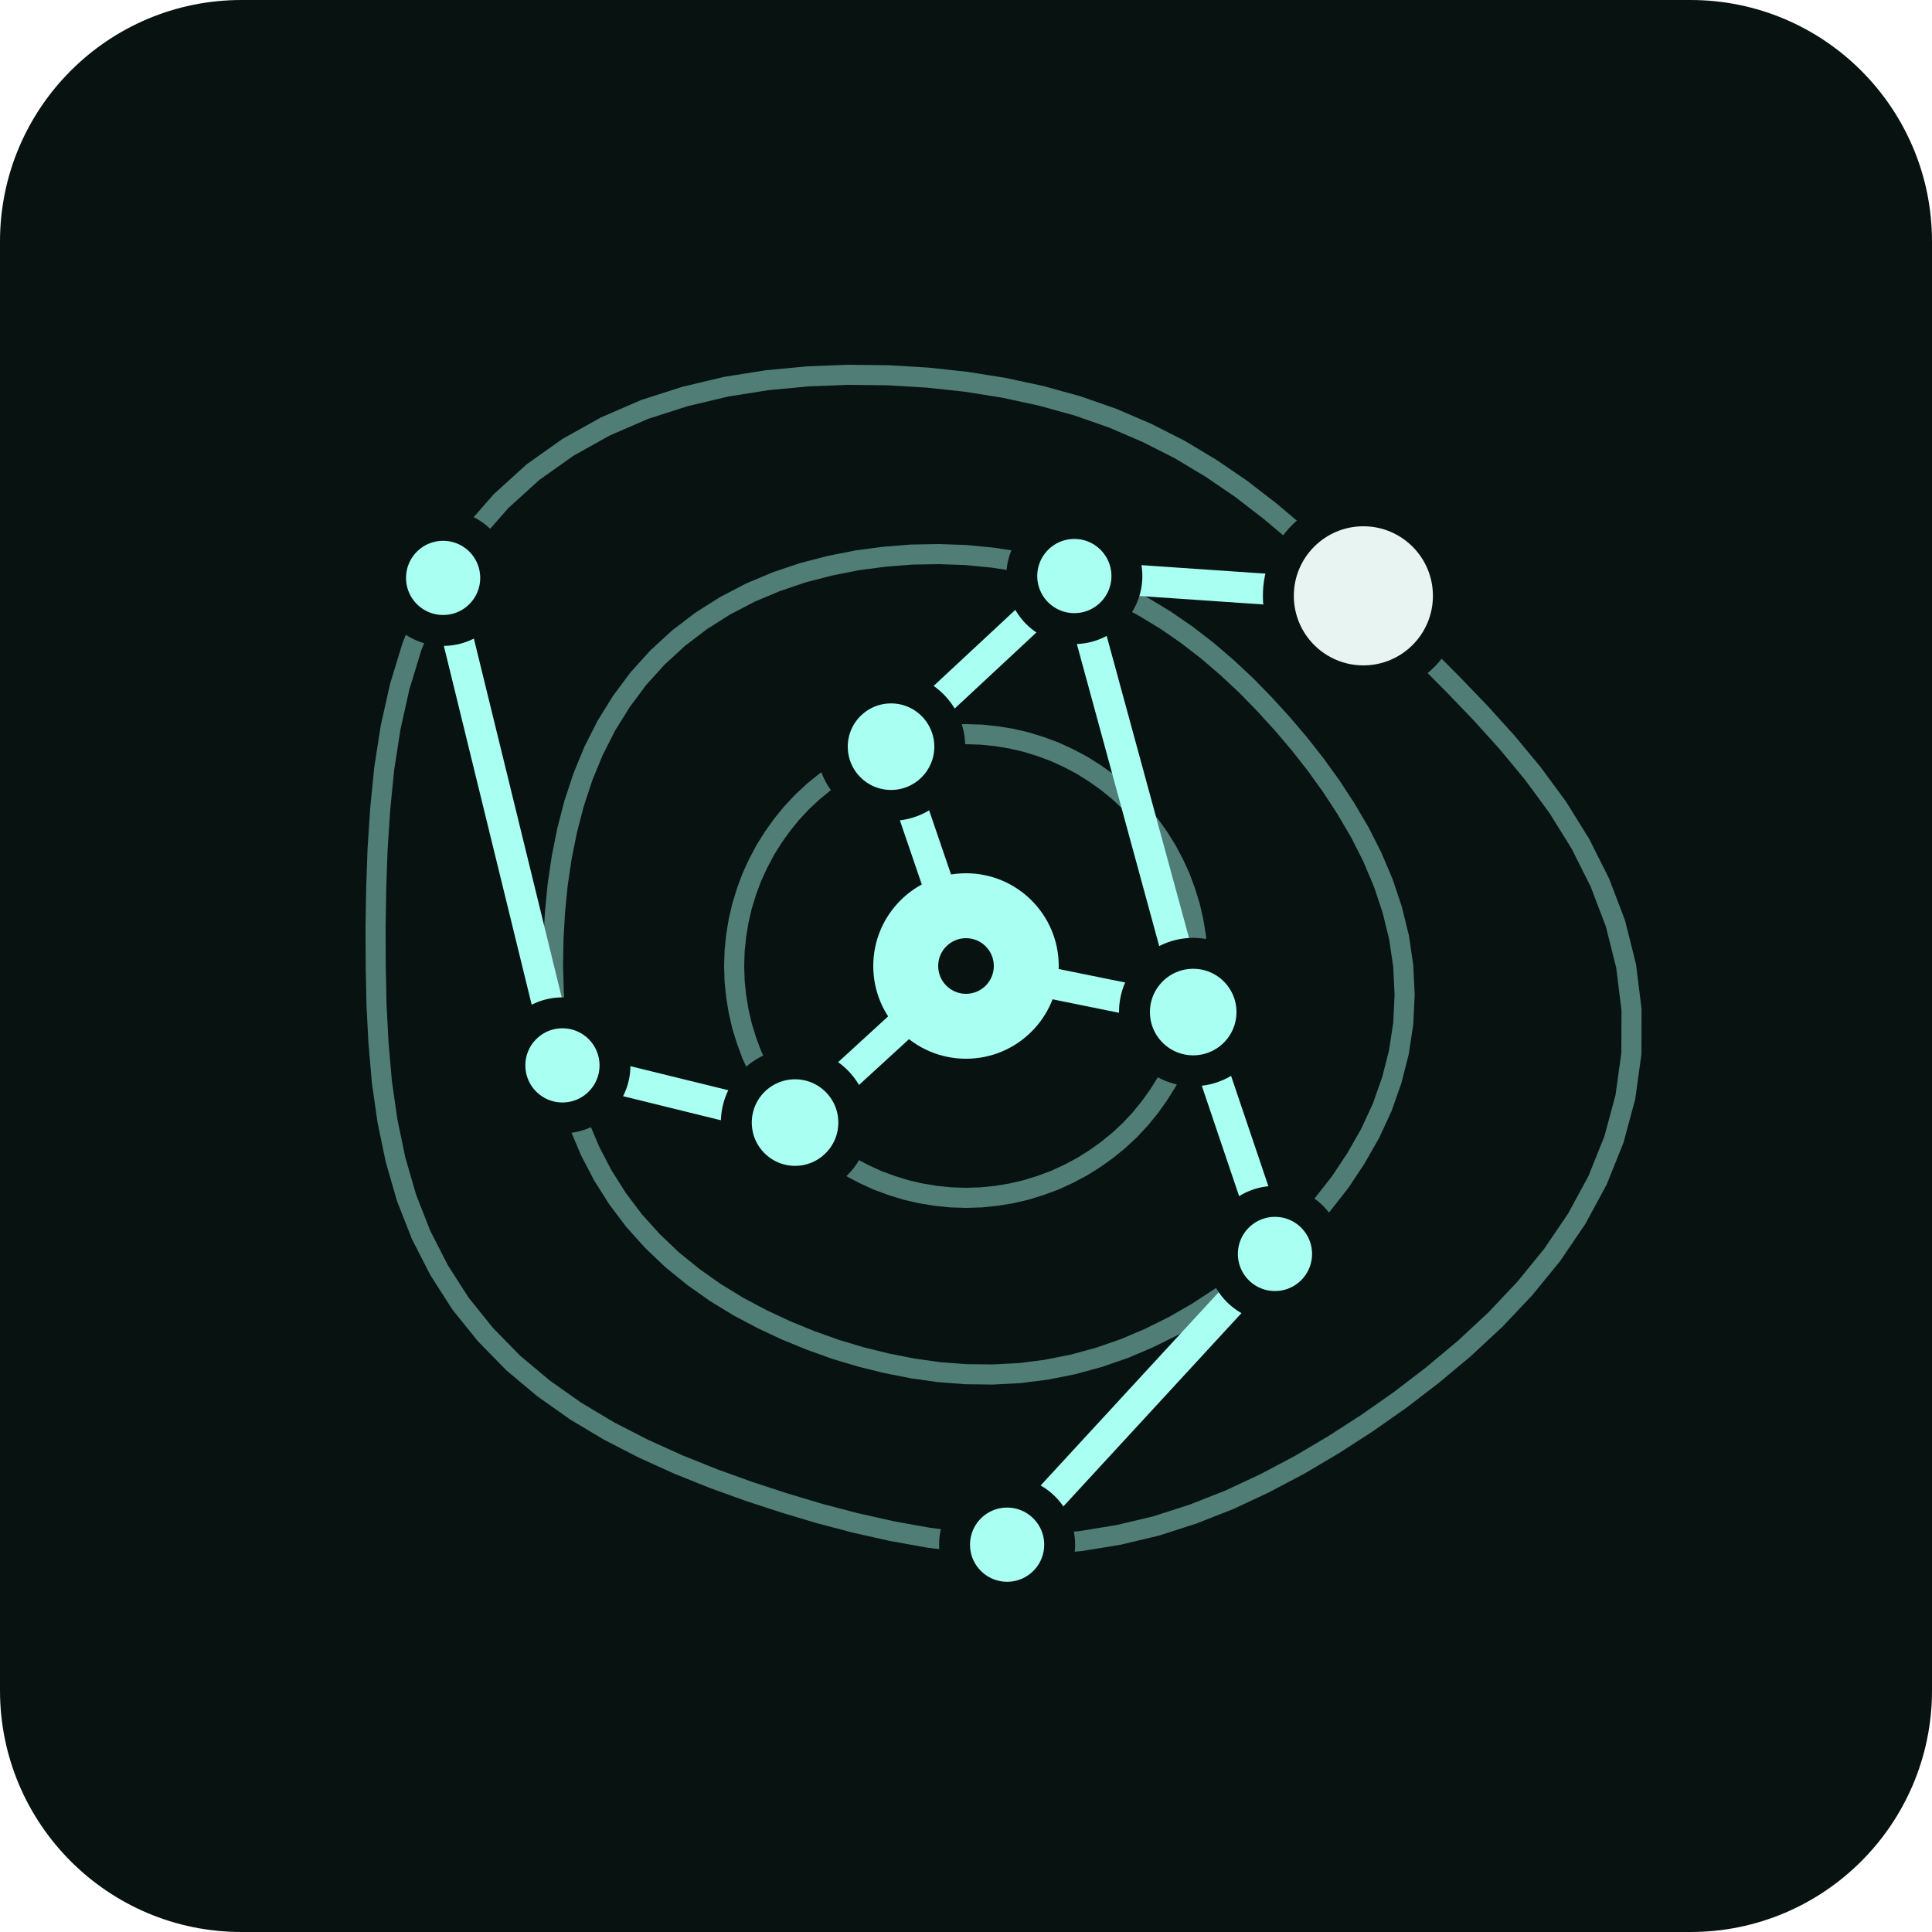
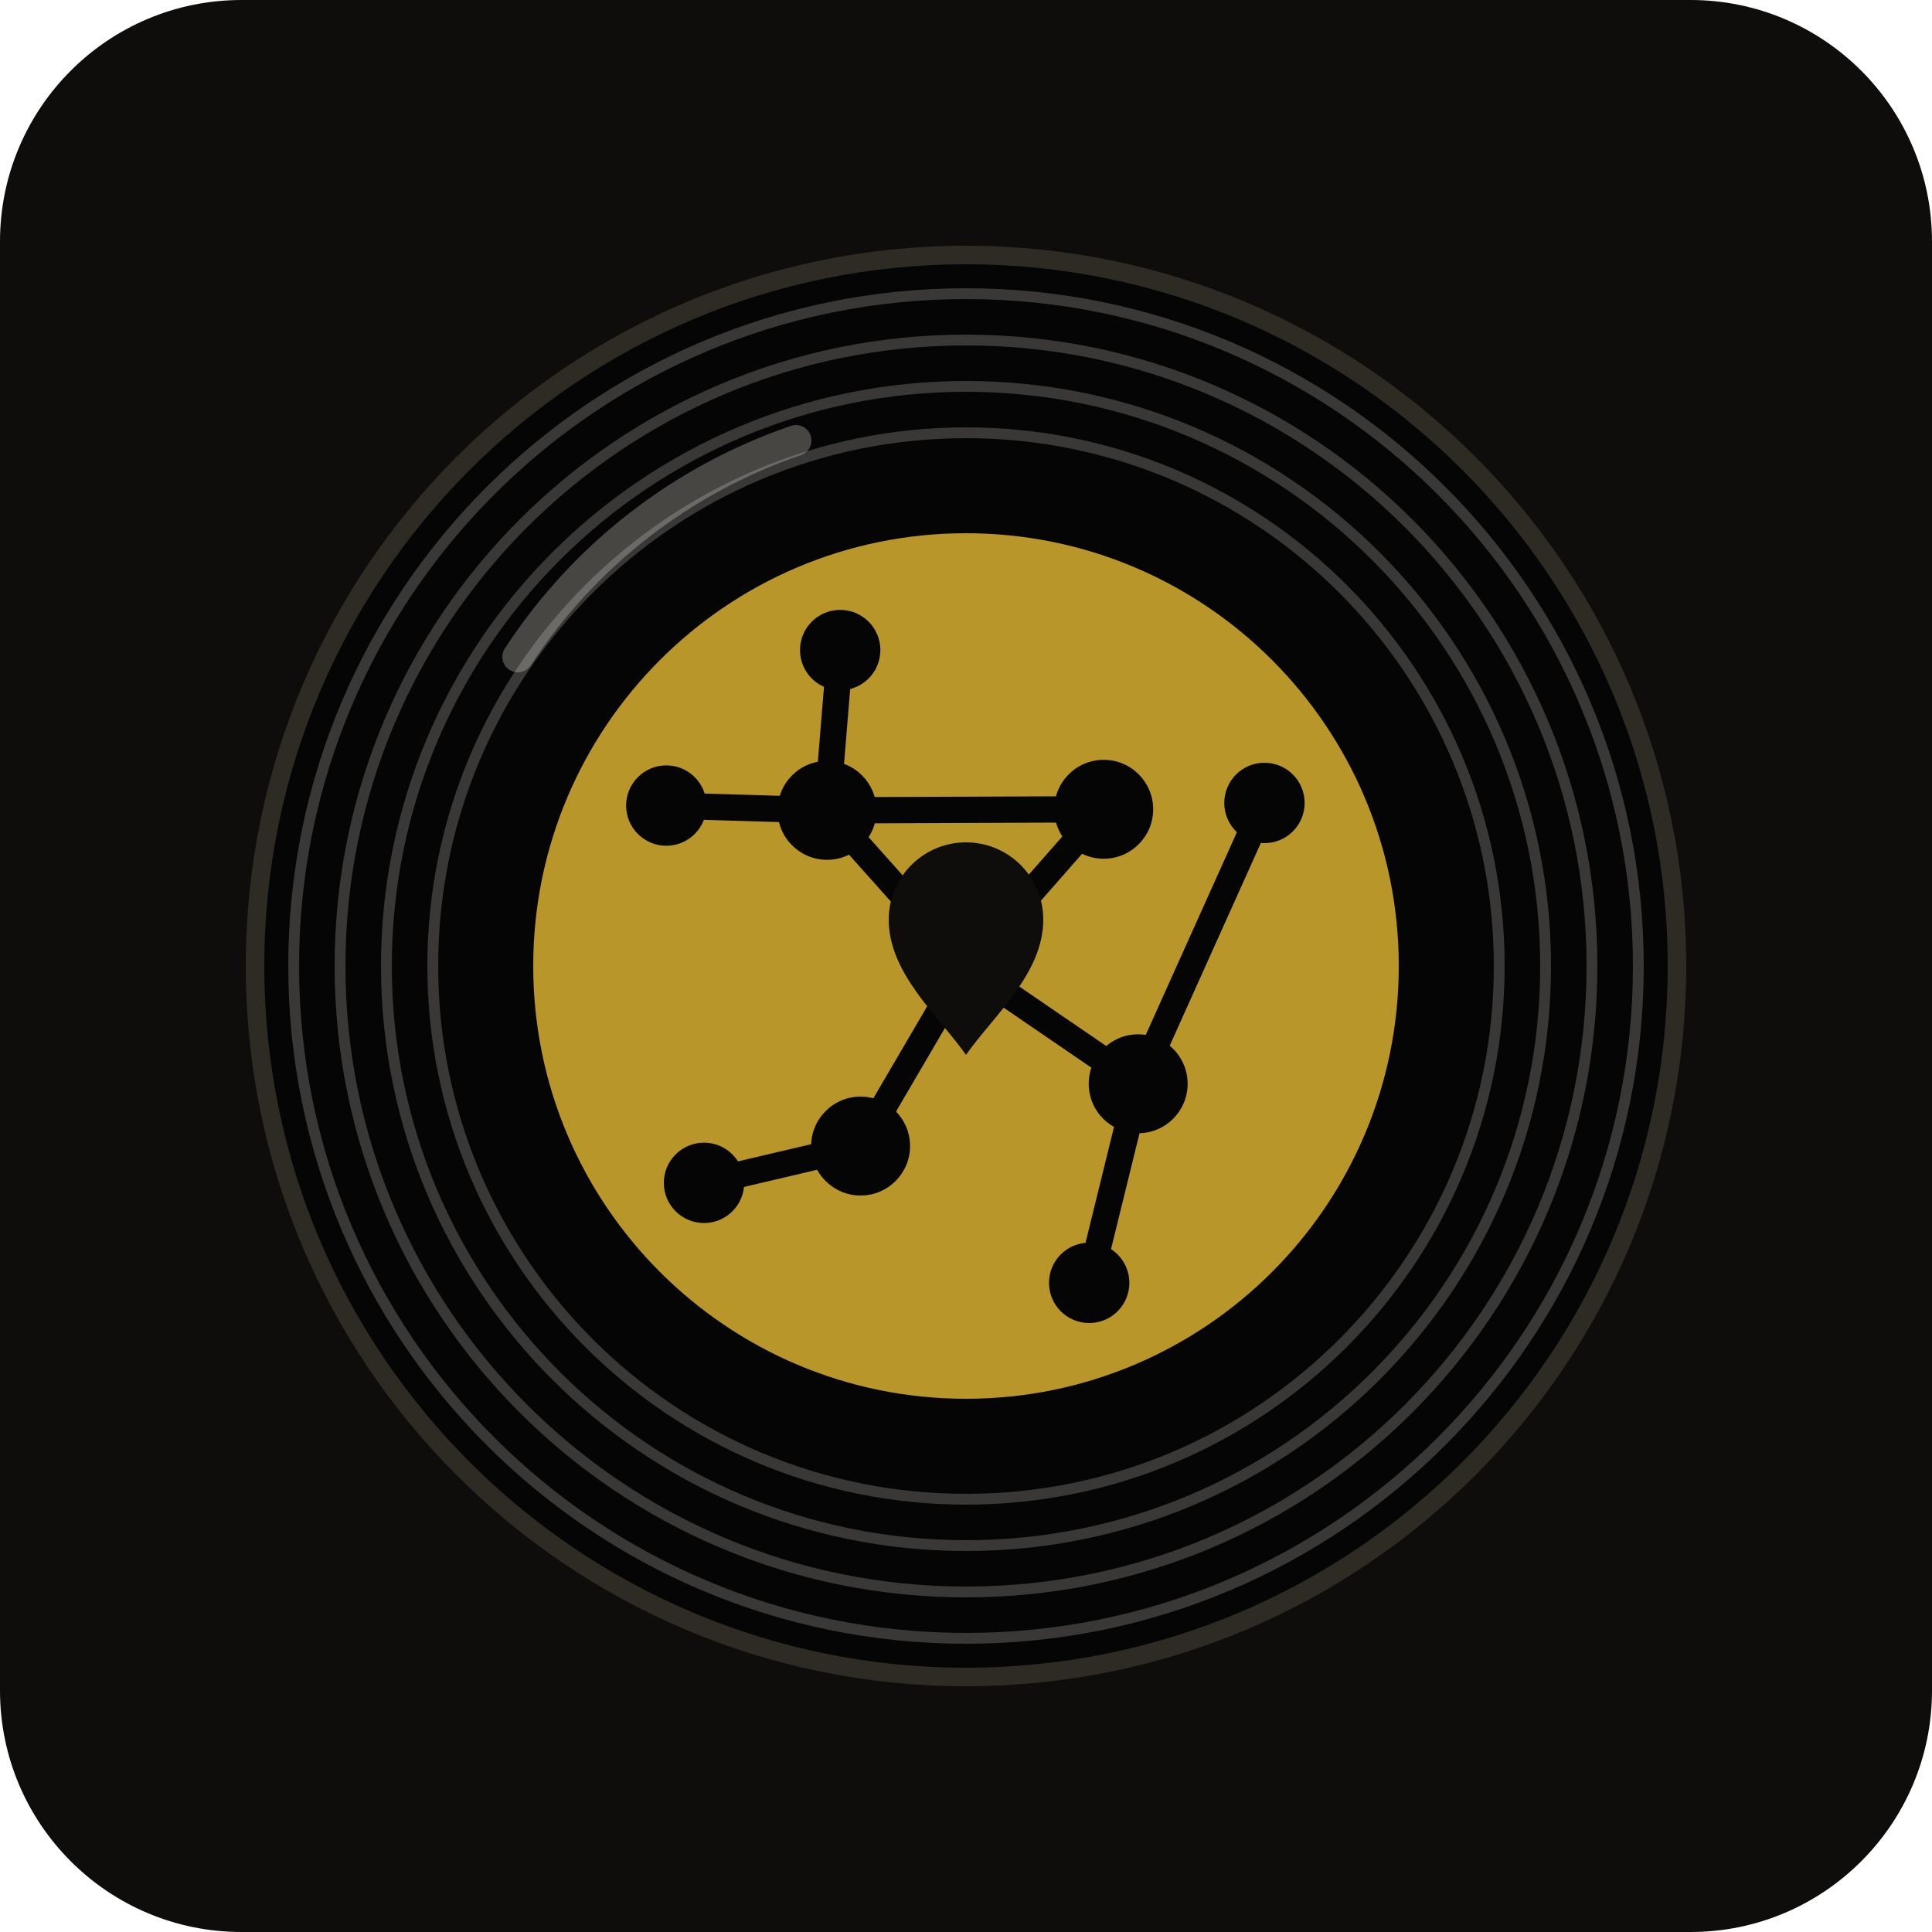
<svg xmlns="http://www.w3.org/2000/svg" width="192" height="192" viewBox="0 0 100 100" role="img" aria-labelledby="title">
-   <rect width="100" height="100" rx="12.5" fill="#071211" />
+   <rect width="100" height="100" rx="12.5" fill="#0e0d0b" />
  <g transform="translate(10 10) scale(.8)">
-     <g fill="none" stroke="#a8fff2" stroke-width="1.3" opacity=".45">
-       <path d="M65 50L64.97 50.98L64.87 51.96L64.71 52.93L64.49 53.88L64.2 54.82L63.86 55.74L63.45 56.63L62.99 57.5L62.47 58.33L61.9 59.13L61.28 59.89L60.61 60.61L59.89 61.28L59.13 61.9L58.33 62.47L57.5 62.99L56.63 63.45L55.74 63.86L54.82 64.2L53.88 64.49L52.93 64.71L51.96 64.87L50.98 64.97L50 65L49.02 64.97L48.04 64.87L47.07 64.71L46.12 64.49L45.18 64.2L44.26 63.86L43.37 63.45L42.5 62.99L41.67 62.47L40.87 61.9L40.11 61.28L39.39 60.61L38.72 59.89L38.1 59.13L37.53 58.33L37.01 57.5L36.55 56.63L36.14 55.74L35.8 54.82L35.51 53.88L35.29 52.93L35.13 51.96L35.03 50.98L35 50L35.03 49.02L35.13 48.04L35.29 47.07L35.51 46.12L35.8 45.18L36.14 44.26L36.55 43.37L37.01 42.5L37.53 41.67L38.1 40.87L38.72 40.11L39.39 39.39L40.11 38.72L40.87 38.1L41.67 37.53L42.5 37.01L43.37 36.55L44.26 36.14L45.18 35.8L46.12 35.51L47.07 35.29L48.04 35.13L49.02 35.03L50 35L50.98 35.03L51.96 35.13L52.93 35.29L53.88 35.51L54.82 35.8L55.74 36.14L56.63 36.55L57.5 37.01L58.33 37.53L59.13 38.1L59.89 38.72L60.61 39.39L61.28 40.11L61.9 40.87L62.47 41.67L62.99 42.5L63.45 43.37L63.86 44.26L64.2 45.18L64.49 46.12L64.71 47.07L64.87 48.04L64.97 49.02Z" />
-       <path d="M78.29 50L78.38 51.86L78.29 53.72L78.01 55.57L77.55 57.38L76.93 59.14L76.15 60.83L75.23 62.44L74.21 63.98L73.08 65.42L71.87 66.78L70.6 68.06L69.27 69.27L67.88 70.39L66.45 71.43L64.97 72.4L63.44 73.28L61.87 74.06L60.25 74.75L58.6 75.32L56.91 75.78L55.2 76.12L53.47 76.34L51.73 76.43L50 76.41L48.28 76.28L46.57 76.04L44.89 75.71L43.22 75.3L41.58 74.81L39.96 74.23L38.37 73.58L36.81 72.85L35.28 72.04L33.79 71.13L32.36 70.12L30.99 69.01L29.71 67.79L28.53 66.48L27.46 65.06L26.51 63.56L25.69 61.99L25 60.36L24.44 58.68L24 56.97L23.68 55.24L23.46 53.49L23.33 51.75L23.28 50L23.31 48.25L23.41 46.5L23.58 44.75L23.84 42.99L24.19 41.24L24.64 39.5L25.21 37.77L25.9 36.09L26.73 34.45L27.7 32.89L28.8 31.41L30.04 30.04L31.4 28.79L32.87 27.67L34.42 26.69L36.05 25.84L37.74 25.13L39.46 24.55L41.21 24.1L42.97 23.75L44.73 23.52L46.5 23.38L48.25 23.35L50 23.41L51.73 23.58L53.44 23.84L55.13 24.22L56.78 24.69L58.39 25.28L59.96 25.96L61.47 26.75L62.92 27.63L64.31 28.59L65.64 29.62L66.91 30.71L68.14 31.86L69.31 33.06L70.45 34.31L71.55 35.6L72.61 36.95L73.62 38.35L74.58 39.82L75.48 41.35L76.29 42.95L77 44.63L77.58 46.37L78.02 48.16Z" />
-       <path d="M92.71 50L93.06 52.82L93.05 55.67L92.66 58.49L91.92 61.23L90.86 63.87L89.51 66.36L87.92 68.7L86.15 70.87L84.25 72.88L82.25 74.74L80.18 76.47L78.08 78.08L75.94 79.58L73.77 80.98L71.57 82.28L69.32 83.47L67.03 84.54L64.69 85.46L62.3 86.23L59.86 86.81L57.4 87.21L54.93 87.42L52.45 87.44L50 87.29L47.58 86.99L45.19 86.56L42.83 86.03L40.51 85.42L38.21 84.73L35.92 83.98L33.65 83.16L31.38 82.25L29.13 81.23L26.91 80.09L24.75 78.8L22.67 77.33L20.71 75.69L18.91 73.85L17.3 71.85L15.91 69.68L14.74 67.39L13.8 64.99L13.09 62.53L12.57 60.03L12.21 57.52L11.99 55L11.86 52.5L11.81 50L11.8 47.5L11.84 44.98L11.93 42.43L12.1 39.84L12.36 37.22L12.77 34.58L13.36 31.93L14.16 29.31L15.2 26.75L16.51 24.3L18.09 22.01L19.92 19.92L21.98 18.05L24.25 16.44L26.67 15.09L29.21 13.99L31.83 13.15L34.48 12.52L37.13 12.1L39.78 11.85L42.39 11.75L44.97 11.78L47.5 11.93L50 12.2L52.45 12.59L54.86 13.11L57.21 13.76L59.5 14.56L61.71 15.51L63.84 16.59L65.87 17.81L67.82 19.14L69.67 20.57L71.44 22.06L73.15 23.61L74.82 25.18L76.47 26.78L78.13 28.41L79.82 30.08L81.53 31.8L83.26 33.6L84.99 35.51L86.68 37.55L88.29 39.74L89.75 42.09L91.01 44.6L92.02 47.25Z" />
+     <circle cx="50" cy="50" r="46" fill="#050505" stroke="#2e2a24" stroke-width="1.2" />
+     <g fill="none" stroke="#f2ede4" stroke-width=".7" opacity=".22">
+       <circle cx="50" cy="50" r="43.5" />
+       <circle cx="50" cy="50" r="40.5" />
+       <circle cx="50" cy="50" r="37.5" />
+       <circle cx="50" cy="50" r="34.5" />
    </g>
-     <g stroke="#a8fff2" stroke-width="2" stroke-linecap="round">
-       <line x1="50" y1="50" x2="45.15" y2="35.81" />
-       <line x1="50" y1="50" x2="64.7" y2="52.98" />
-       <line x1="50" y1="50" x2="38.94" y2="60.13" />
-       <line x1="45.15" y1="35.81" x2="57.01" y2="24.77" />
-       <line x1="57.01" y1="24.77" x2="75.71" y2="26.05" />
-       <line x1="64.7" y1="52.98" x2="69.99" y2="68.63" />
-       <line x1="69.99" y1="68.63" x2="52.66" y2="87.44" />
-       <line x1="38.94" y1="60.13" x2="23.89" y2="56.43" />
-       <line x1="23.89" y1="56.43" x2="16.17" y2="24.89" />
-       <line x1="57.01" y1="24.77" x2="64.7" y2="52.98" />
+     <path d="M21 30A35 35 0 0 1 39 16" fill="none" stroke="#f2ede4" stroke-width="2" stroke-linecap="round" opacity=".28" />
+     <circle cx="50" cy="50" r="28" fill="#b8962a" />
+     <g stroke="#050505" stroke-width="1.7" stroke-linecap="round">
+       <line x1="50" y1="50" x2="41.01" y2="39.93" />
+       <line x1="50" y1="50" x2="58.91" y2="39.86" />
+       <line x1="50" y1="50" x2="61.14" y2="57.62" />
+       <line x1="50" y1="50" x2="43.18" y2="61.65" />
+       <line x1="41.01" y1="39.93" x2="30.61" y2="39.62" />
+       <line x1="41.01" y1="39.93" x2="41.86" y2="29.56" />
+       <line x1="61.14" y1="57.62" x2="69.31" y2="39.45" />
+       <line x1="61.14" y1="57.62" x2="57.97" y2="70.5" />
+       <line x1="43.18" y1="61.65" x2="33.05" y2="64.03" />
+       <line x1="41.01" y1="39.93" x2="58.91" y2="39.86" />
    </g>
-     <circle cx="50" cy="50" r="6" fill="#a8fff2" />
-     <circle cx="50" cy="50" r="1.8" fill="#071211" />
-     <circle cx="45.15" cy="35.81" r="3.8" fill="#a8fff2" stroke="#071211" stroke-width="2" />
-     <circle cx="64.7" cy="52.98" r="3.8" fill="#a8fff2" stroke="#071211" stroke-width="2" />
-     <circle cx="38.94" cy="60.13" r="3.8" fill="#a8fff2" stroke="#071211" stroke-width="2" />
-     <circle cx="57.01" cy="24.77" r="3.4" fill="#a8fff2" stroke="#071211" stroke-width="2" />
-     <circle cx="69.99" cy="68.63" r="3.4" fill="#a8fff2" stroke="#071211" stroke-width="2" />
-     <circle cx="23.89" cy="56.43" r="3.4" fill="#a8fff2" stroke="#071211" stroke-width="2" />
-     <circle cx="75.71" cy="26.05" r="5.5" fill="#e8f4f1" stroke="#071211" stroke-width="2" />
-     <circle cx="52.66" cy="87.44" r="3.4" fill="#a8fff2" stroke="#071211" stroke-width="2" />
-     <circle cx="16.17" cy="24.89" r="3.4" fill="#a8fff2" stroke="#071211" stroke-width="2" />
+     <circle cx="41.01" cy="39.93" r="3.2" fill="#050505" />
+     <circle cx="58.91" cy="39.86" r="3.2" fill="#050505" />
+     <circle cx="61.14" cy="57.62" r="3.2" fill="#050505" />
+     <circle cx="43.18" cy="61.65" r="3.2" fill="#050505" />
+     <circle cx="30.61" cy="39.62" r="2.6" fill="#050505" />
+     <circle cx="41.86" cy="29.56" r="2.6" fill="#050505" />
+     <circle cx="69.31" cy="39.45" r="2.6" fill="#050505" />
+     <circle cx="57.97" cy="70.5" r="2.6" fill="#050505" />
+     <circle cx="33.05" cy="64.03" r="2.6" fill="#050505" />
+     <path d="M50 55.75C48.25 53.25 45 50.5 45 47A5 5 0 1 1 55 47C55 50.5 51.75 53.25 50 55.75Z" fill="#0e0d0b" />
  </g>
</svg>
